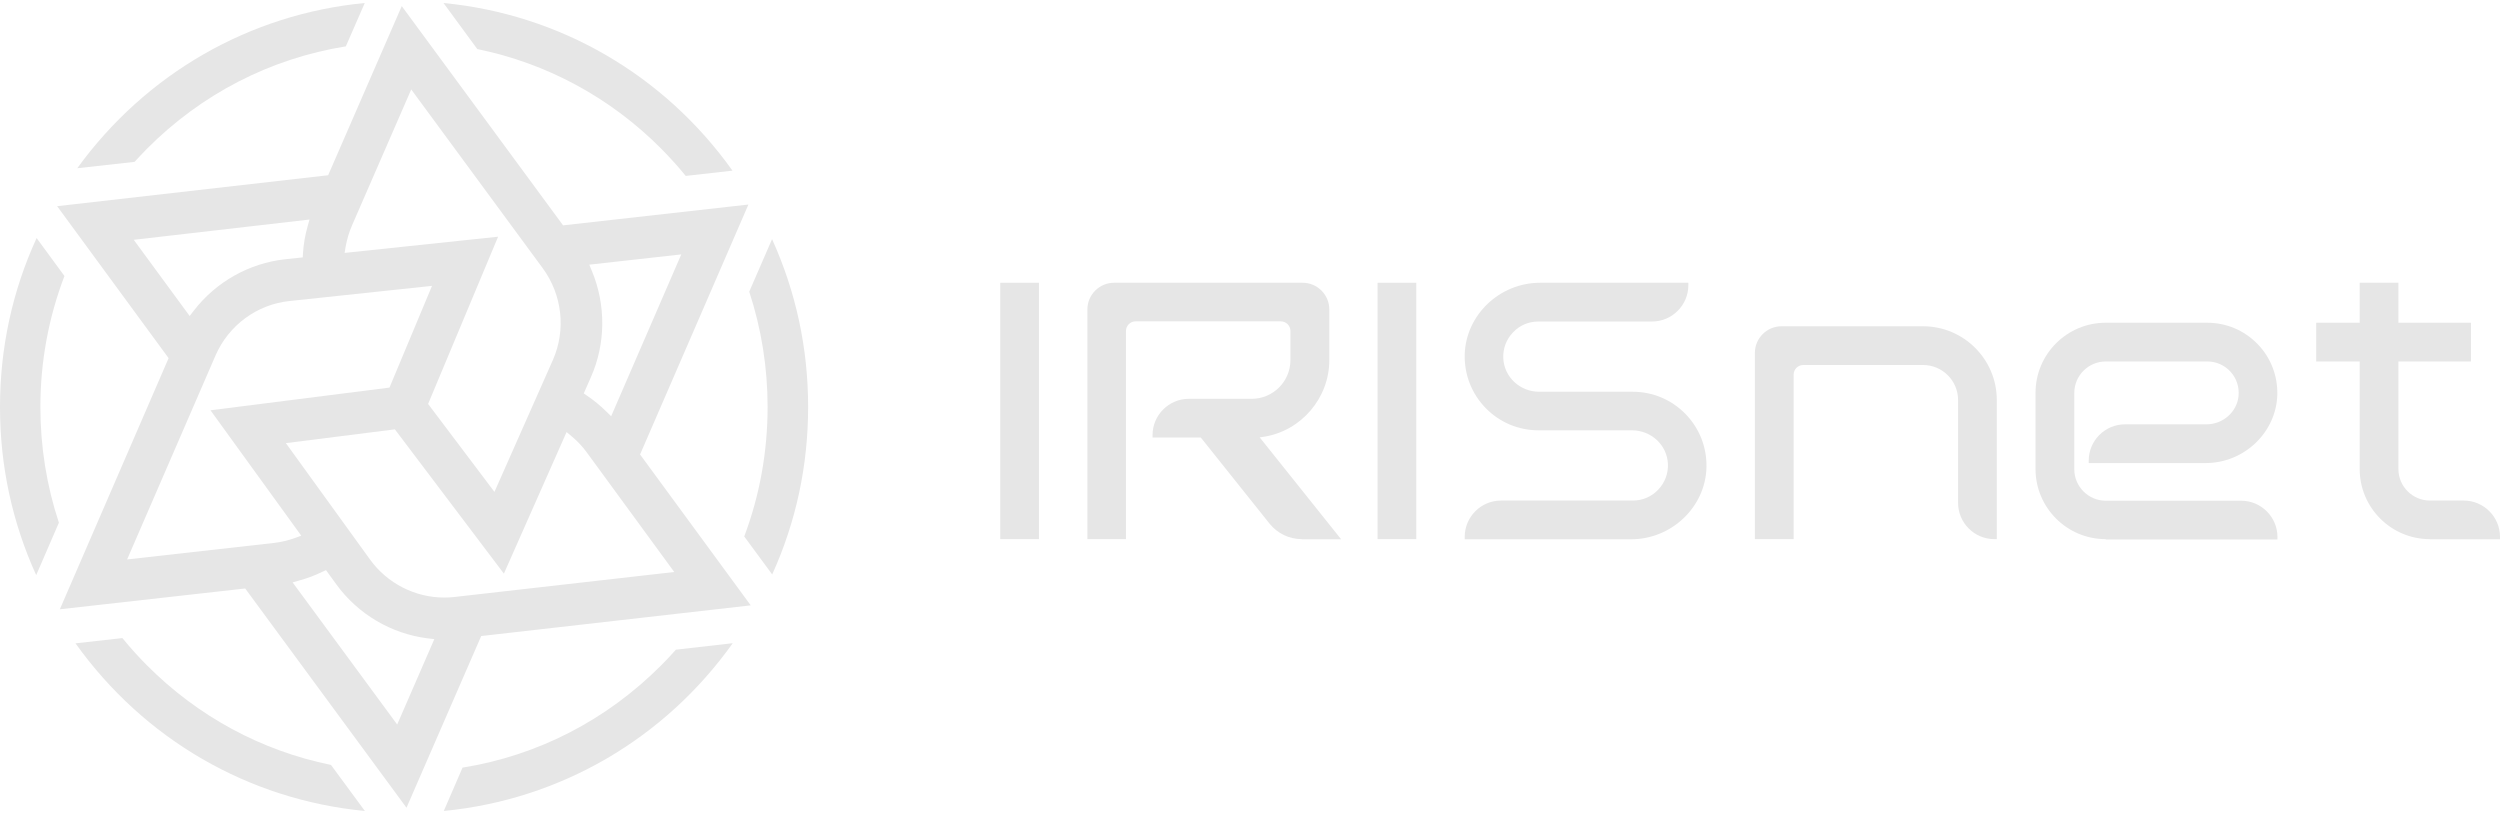
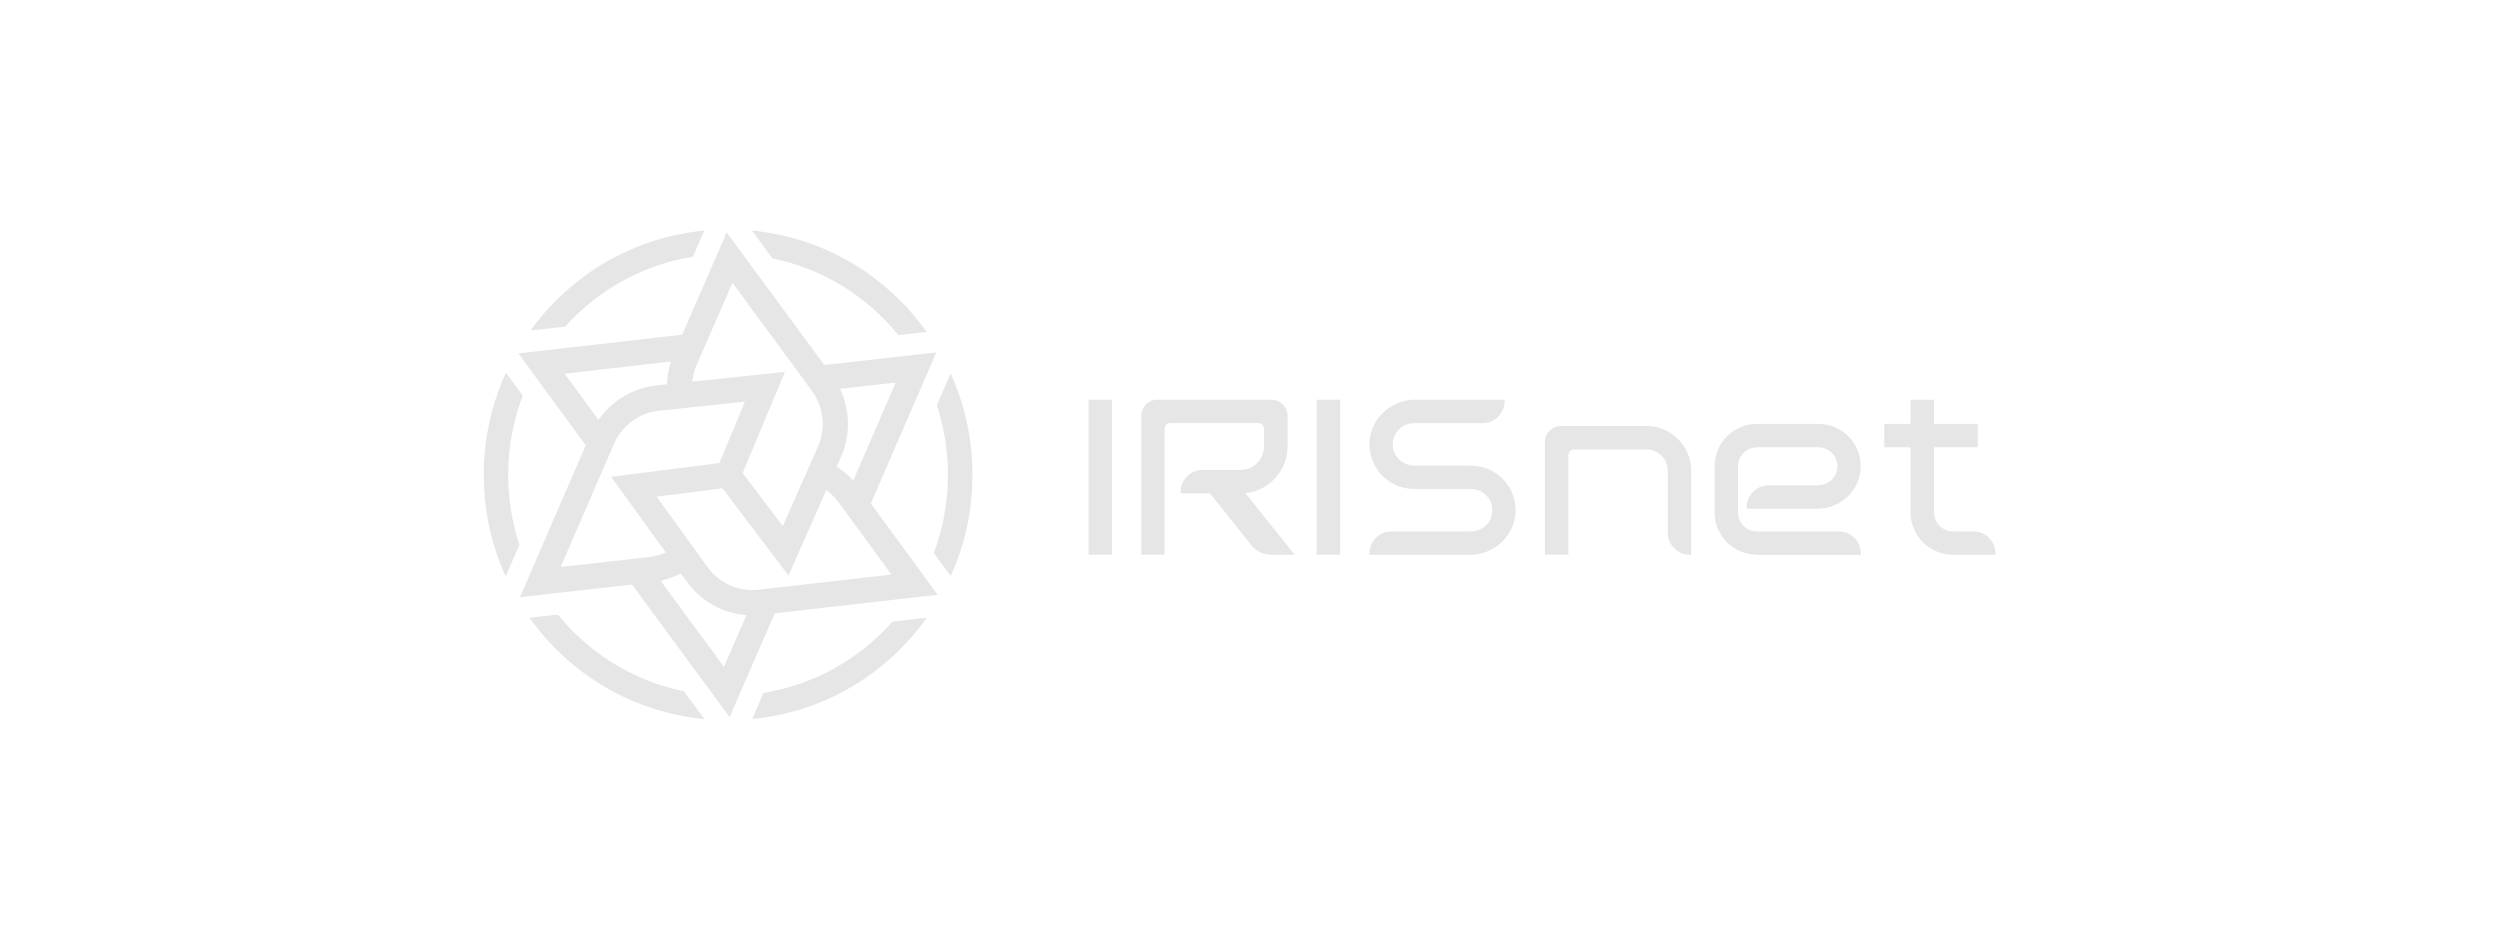
- <svg xmlns="http://www.w3.org/2000/svg" width="104" height="34" viewBox="0 0 104 34" fill="none">
-   <path d="M10.2 24.481L2.49 25.346L7.014 14.899L2.377 8.577L13.651 7.29L16.713 0.254L23.424 9.375L31.134 8.509L26.627 18.906L31.23 25.183L20.018 26.459L16.91 33.602L10.2 24.481ZM13.403 23.79C13.106 23.936 12.791 24.054 12.465 24.144L12.173 24.228L16.523 30.14L18.068 26.588L17.787 26.555C16.27 26.364 14.887 25.543 13.993 24.312L13.561 23.717L13.403 23.79ZM11.892 18.434L15.399 23.284C16.112 24.267 17.264 24.858 18.478 24.858C18.619 24.858 18.759 24.852 18.9 24.835L28.049 23.795L24.407 18.816C24.227 18.569 24.019 18.35 23.783 18.153L23.57 17.973L20.962 23.863L16.427 17.861L11.892 18.434ZM12.049 12.522C10.689 12.662 9.509 13.534 8.964 14.792L5.288 23.273L11.392 22.587C11.695 22.553 11.993 22.48 12.274 22.379L12.532 22.284L8.756 17.068L16.202 16.124L17.972 11.892L12.049 12.522ZM17.809 16.804L20.569 20.463L22.255 16.658L22.997 14.983C23.553 13.73 23.39 12.269 22.581 11.162L17.107 3.721L14.645 9.375C14.522 9.656 14.438 9.948 14.381 10.246L14.336 10.521L20.721 9.847L17.809 16.804ZM24.514 11.01L24.621 11.269C25.211 12.685 25.2 14.298 24.581 15.691L24.284 16.366L24.43 16.467C24.705 16.652 24.963 16.866 25.205 17.102L25.424 17.316L28.341 10.583L24.514 11.01ZM5.564 9.976L7.89 13.146L8.059 12.927C8.986 11.724 10.369 10.948 11.864 10.785L12.594 10.707L12.605 10.527C12.628 10.162 12.69 9.796 12.791 9.437L12.875 9.133L5.564 9.976Z" fill="#E6E6E6" />
-   <path d="M15.179 33.737C10.335 33.271 5.991 30.753 3.141 26.763L5.092 26.544C5.412 26.937 5.755 27.319 6.109 27.673C8.222 29.798 10.869 31.231 13.769 31.821L15.179 33.737Z" fill="#E6E6E6" />
-   <path d="M19.242 31.933C22.384 31.427 25.233 29.955 27.504 27.679C27.706 27.477 27.914 27.258 28.116 27.027L30.482 26.757C27.644 30.742 23.3 33.265 18.461 33.737L19.242 31.933Z" fill="#E6E6E6" />
-   <path d="M30.96 22.317C31.606 20.603 31.932 18.788 31.932 16.928C31.932 15.287 31.674 13.674 31.168 12.134L32.118 9.948C33.112 12.145 33.618 14.489 33.618 16.928C33.618 19.361 33.118 21.705 32.123 23.897L30.96 22.317Z" fill="#E6E6E6" />
-   <path d="M1.506 23.925C0.506 21.727 -3.05176e-05 19.373 -3.05176e-05 16.934C-3.05176e-05 14.478 0.511 12.112 1.523 9.903L2.681 11.482C2.018 13.219 1.68 15.051 1.68 16.934C1.68 18.58 1.939 20.199 2.45 21.744L1.506 23.925Z" fill="#E6E6E6" />
-   <path d="M3.215 6.998C6.058 3.075 10.374 0.585 15.174 0.125L14.387 1.928C11.245 2.434 8.385 3.907 6.114 6.188C5.946 6.363 5.772 6.542 5.597 6.733L3.215 6.998Z" fill="#E6E6E6" />
-   <path d="M28.526 7.318C28.201 6.919 27.858 6.542 27.504 6.183C25.396 4.064 22.749 2.631 19.855 2.041L18.45 0.125C23.283 0.591 27.627 3.109 30.471 7.099L28.526 7.318Z" fill="#E6E6E6" />
-   <path d="M101.078 22.428C99.467 22.428 98.163 21.117 98.163 19.513V15.037H96.353V13.426H98.163V11.763H99.774V13.426H102.792V15.037H99.774V19.513C99.774 20.235 100.362 20.823 101.085 20.823H102.491C103.322 20.823 104 21.501 104 22.332V22.434H101.078V22.428Z" fill="#E6E6E6" />
-   <path d="M43.221 11.763H41.61V22.428H43.221V11.763Z" fill="#E6E6E6" />
-   <path d="M58.918 11.763H57.307V22.428H58.918V11.763Z" fill="#E6E6E6" />
-   <path d="M60.932 22.428V22.332C60.932 21.501 61.61 20.823 62.441 20.823H67.927C68.33 20.823 68.707 20.663 68.982 20.369C69.263 20.075 69.404 19.692 69.385 19.289C69.346 18.509 68.688 17.901 67.888 17.901H64.001C63.163 17.901 62.383 17.569 61.802 16.974C61.22 16.373 60.913 15.587 60.932 14.749C60.977 13.106 62.383 11.763 64.065 11.763H70.235V11.866C70.235 12.697 69.557 13.375 68.726 13.375H63.995C63.592 13.375 63.215 13.534 62.94 13.829C62.658 14.123 62.518 14.506 62.537 14.909C62.575 15.689 63.234 16.297 64.033 16.297H67.92C68.758 16.297 69.538 16.629 70.12 17.224C70.702 17.825 71.009 18.611 70.989 19.449C70.945 21.092 69.538 22.434 67.856 22.434H60.932V22.428Z" fill="#E6E6E6" />
-   <path d="M54.155 22.428C53.63 22.428 53.145 22.192 52.818 21.789L49.954 18.202H47.946V18.1C47.946 17.268 48.624 16.591 49.455 16.591H52.07C52.959 16.591 53.682 15.868 53.682 14.979V13.771C53.682 13.547 53.503 13.368 53.279 13.368H47.243C47.019 13.368 46.84 13.547 46.84 13.771V22.428H45.236V12.87C45.236 12.262 45.734 11.763 46.342 11.763H54.193C54.8 11.763 55.299 12.262 55.299 12.87V14.986C55.299 16.559 54.129 17.927 52.575 18.17L52.403 18.195L55.791 22.434H54.155V22.428Z" fill="#E6E6E6" />
-   <path d="M87.594 22.428C85.983 22.428 84.678 21.117 84.678 19.513V16.341C84.678 14.73 85.989 13.426 87.594 13.426H91.82C92.613 13.426 93.355 13.739 93.911 14.308C94.467 14.877 94.755 15.632 94.736 16.424C94.691 17.991 93.355 19.263 91.756 19.263H86.891V19.161C86.891 18.33 87.568 17.652 88.4 17.652H91.788C92.479 17.652 93.061 17.134 93.124 16.469C93.156 16.098 93.041 15.74 92.792 15.465C92.543 15.19 92.191 15.037 91.826 15.037H87.6C86.878 15.037 86.29 15.625 86.29 16.348V19.519C86.29 20.241 86.878 20.83 87.6 20.83H93.233C94.064 20.83 94.742 21.507 94.742 22.339V22.441H87.594V22.428Z" fill="#E6E6E6" />
-   <path d="M82.965 22.428C82.134 22.428 81.456 21.751 81.456 20.919V16.642C81.456 15.836 80.804 15.184 79.998 15.184H75.017C74.794 15.184 74.615 15.363 74.615 15.587V22.428H73.003V14.679C73.003 14.072 73.502 13.573 74.11 13.573H79.998C81.692 13.573 83.067 14.948 83.067 16.642V22.428H82.965Z" fill="#E6E6E6" />
+ <svg xmlns="http://www.w3.org/2000/svg" width="172" height="65" viewBox="0 0 172 65" fill="none">
+   <path d="M43.485 40.218L35.774 41.084L40.298 30.636L35.662 24.314L46.935 23.027L49.998 15.991L56.708 25.112L64.419 24.246L59.912 34.643L64.514 40.92L53.303 42.196L50.195 49.339L43.485 40.218ZM46.688 39.527C46.39 39.673 46.075 39.791 45.75 39.881L45.457 39.965L49.807 45.877L51.353 42.325L51.072 42.292C49.554 42.101 48.172 41.28 47.278 40.05L46.845 39.454L46.688 39.527ZM45.176 34.171L48.683 39.021C49.397 40.005 50.549 40.595 51.763 40.595C51.903 40.595 52.044 40.589 52.184 40.572L61.334 39.532L57.692 34.553C57.512 34.306 57.304 34.087 57.068 33.89L56.854 33.71L54.247 39.6L49.712 33.598L45.176 34.171ZM45.334 28.259C43.974 28.399 42.794 29.27 42.248 30.529L38.573 39.01L44.676 38.324C44.98 38.29 45.278 38.217 45.559 38.116L45.817 38.021L42.04 32.805L49.487 31.861L51.257 27.63L45.334 28.259ZM51.094 32.541L53.853 36.2L55.539 32.395L56.281 30.72C56.838 29.467 56.675 28.006 55.865 26.899L50.392 19.458L47.93 25.112C47.806 25.393 47.722 25.685 47.666 25.983L47.621 26.258L54.005 25.584L51.094 32.541ZM57.799 26.747L57.905 27.006C58.495 28.422 58.484 30.035 57.866 31.428L57.568 32.103L57.714 32.204C57.99 32.389 58.248 32.603 58.49 32.839L58.709 33.053L61.626 26.32L57.799 26.747ZM38.848 25.713L41.175 28.883L41.344 28.664C42.271 27.461 43.653 26.685 45.148 26.522L45.879 26.444L45.89 26.264C45.913 25.899 45.974 25.533 46.075 25.174L46.16 24.87L38.848 25.713Z" fill="#E6E6E6" />
+   <path d="M48.464 49.474C43.62 49.007 39.276 46.49 36.426 42.499L38.376 42.28C38.697 42.674 39.039 43.056 39.394 43.41C41.507 45.534 44.154 46.967 47.053 47.557L48.464 49.474Z" fill="#E6E6E6" />
+   <path d="M52.527 47.67C55.669 47.164 58.518 45.692 60.788 43.416C60.991 43.214 61.199 42.994 61.401 42.764L63.767 42.494C60.929 46.479 56.585 49.002 51.746 49.474L52.527 47.67Z" fill="#E6E6E6" />
+   <path d="M64.245 38.054C64.891 36.34 65.217 34.525 65.217 32.665C65.217 31.024 64.958 29.411 64.453 27.871L65.402 25.685C66.397 27.882 66.903 30.226 66.903 32.665C66.903 35.098 66.403 37.442 65.408 39.634L64.245 38.054Z" fill="#E6E6E6" />
+   <path d="M34.791 39.662C33.791 37.464 33.285 35.11 33.285 32.671C33.285 30.215 33.796 27.849 34.808 25.64L35.965 27.219C35.302 28.956 34.965 30.788 34.965 32.671C34.965 34.317 35.224 35.936 35.735 37.481L34.791 39.662Z" fill="#E6E6E6" />
+   <path d="M36.499 22.734C39.343 18.812 43.659 16.322 48.458 15.861L47.672 17.665C44.53 18.171 41.67 19.643 39.399 21.925C39.23 22.099 39.056 22.279 38.882 22.47L36.499 22.734Z" fill="#E6E6E6" />
+   <path d="M61.811 23.055C61.485 22.656 61.142 22.279 60.788 21.92C58.681 19.801 56.034 18.368 53.14 17.778L51.735 15.861C56.568 16.328 60.912 18.846 63.756 22.836L61.811 23.055Z" fill="#E6E6E6" />
+   <path d="M134.363 38.165C132.752 38.165 131.447 36.855 131.447 35.25L131.447 30.774L129.638 30.774L129.638 29.163L131.447 29.163L131.447 27.5L133.059 27.5L133.059 29.163L136.076 29.163L136.076 30.774L133.059 30.774L133.059 35.25C133.059 35.972 133.647 36.56 134.369 36.56L135.776 36.56C136.607 36.56 137.285 37.238 137.285 38.069L137.285 38.172L134.363 38.172L134.363 38.165Z" fill="#E6E6E6" />
+   <path d="M76.506 27.5L74.895 27.5L74.895 38.165L76.506 38.165L76.506 27.5Z" fill="#E6E6E6" />
+   <path d="M92.203 27.5L90.592 27.5L90.592 38.165L92.203 38.165L92.203 27.5Z" fill="#E6E6E6" />
+   <path d="M94.217 38.165L94.217 38.069C94.217 37.238 94.895 36.56 95.726 36.56L101.212 36.56C101.614 36.56 101.992 36.401 102.267 36.106C102.548 35.812 102.689 35.429 102.669 35.026C102.631 34.246 101.972 33.639 101.173 33.639L97.286 33.639C96.448 33.639 95.668 33.306 95.087 32.711C94.505 32.11 94.198 31.324 94.217 30.486C94.262 28.843 95.668 27.5 97.35 27.5L103.52 27.5L103.52 27.603C103.52 28.434 102.842 29.112 102.011 29.112L97.279 29.112C96.877 29.112 96.499 29.271 96.225 29.566C95.943 29.86 95.803 30.243 95.822 30.646C95.86 31.426 96.519 32.034 97.318 32.034L101.205 32.034C102.043 32.034 102.823 32.366 103.405 32.961C103.987 33.562 104.293 34.348 104.274 35.186C104.229 36.829 102.823 38.172 101.141 38.172L94.217 38.172L94.217 38.165Z" fill="#E6E6E6" />
+   <path d="M87.439 38.165C86.915 38.165 86.429 37.929 86.103 37.526L83.239 33.939L81.231 33.939L81.231 33.837C81.231 33.005 81.909 32.328 82.74 32.328L85.355 32.328C86.244 32.328 86.966 31.605 86.966 30.716L86.966 29.508C86.966 29.284 86.787 29.105 86.564 29.105L80.528 29.105C80.304 29.105 80.125 29.284 80.125 29.508L80.125 38.165L78.52 38.165L78.52 28.607C78.52 27.999 79.019 27.5 79.626 27.5L87.478 27.5C88.085 27.5 88.584 27.999 88.584 28.607L88.584 30.723C88.584 32.296 87.414 33.664 85.86 33.907L85.688 33.933L89.076 38.172L87.439 38.172L87.439 38.165Z" fill="#E6E6E6" />
+   <path d="M120.879 38.165C119.267 38.165 117.963 36.855 117.963 35.25L117.963 32.079C117.963 30.467 119.274 29.163 120.879 29.163L125.105 29.163C125.898 29.163 126.639 29.476 127.196 30.045C127.752 30.614 128.04 31.369 128.02 32.162C127.976 33.728 126.639 35.001 125.041 35.001L120.175 35.001L120.175 34.898C120.175 34.067 120.853 33.389 121.684 33.389L125.073 33.389C125.763 33.389 126.345 32.871 126.409 32.206C126.441 31.836 126.326 31.478 126.077 31.203C125.827 30.928 125.476 30.774 125.111 30.774L120.885 30.774C120.163 30.774 119.574 31.363 119.574 32.085L119.574 35.256C119.574 35.979 120.163 36.567 120.885 36.567L126.518 36.567C127.349 36.567 128.027 37.245 128.027 38.076L128.027 38.178L120.879 38.178L120.879 38.165Z" fill="#E6E6E6" />
+   <path d="M116.25 38.165C115.418 38.165 114.741 37.488 114.741 36.656L114.741 32.379C114.741 31.573 114.088 30.921 113.283 30.921L108.302 30.921C108.078 30.921 107.899 31.1 107.899 31.324L107.899 38.165L106.288 38.165L106.288 30.416C106.288 29.809 106.787 29.31 107.394 29.31L113.283 29.31C114.977 29.31 116.352 30.685 116.352 32.379L116.352 38.165L116.25 38.165Z" fill="#E6E6E6" />
</svg>
